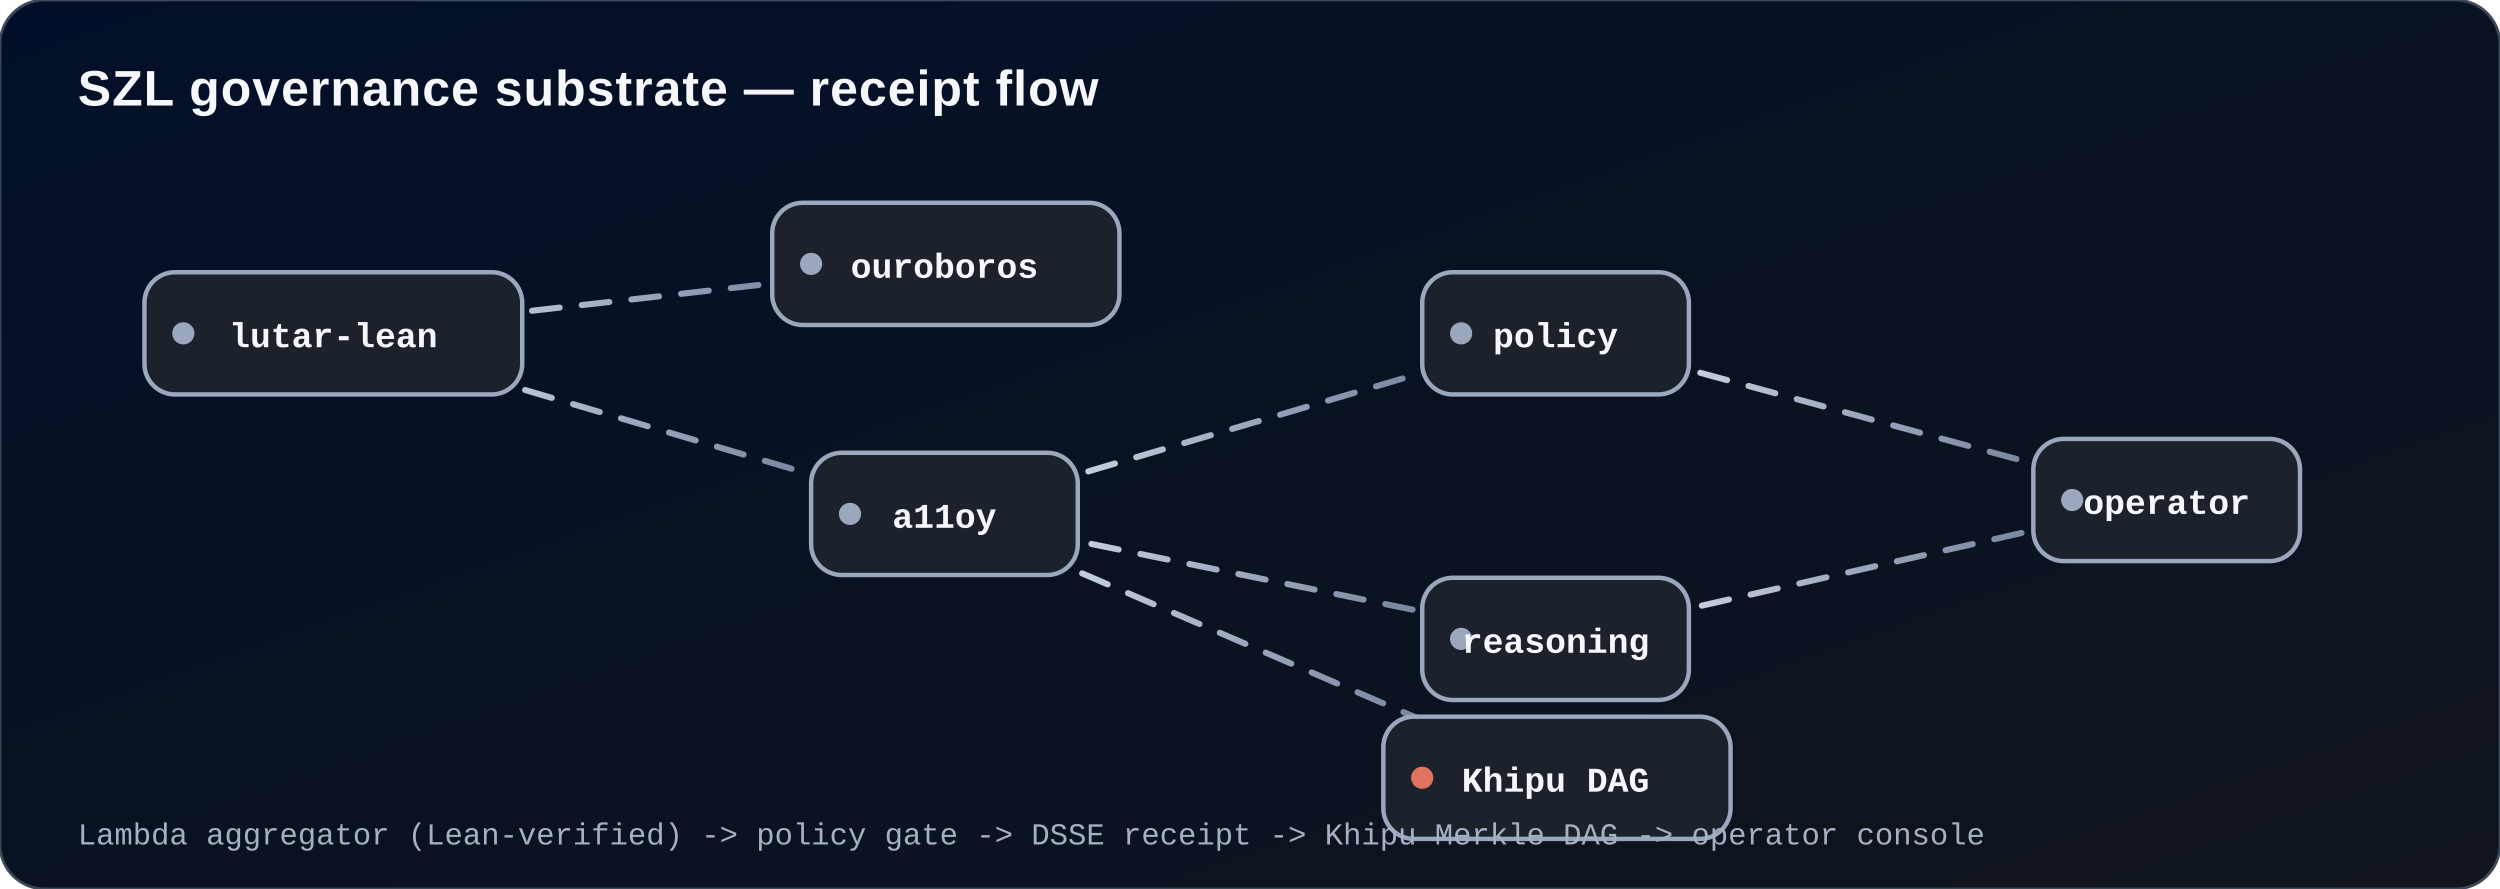
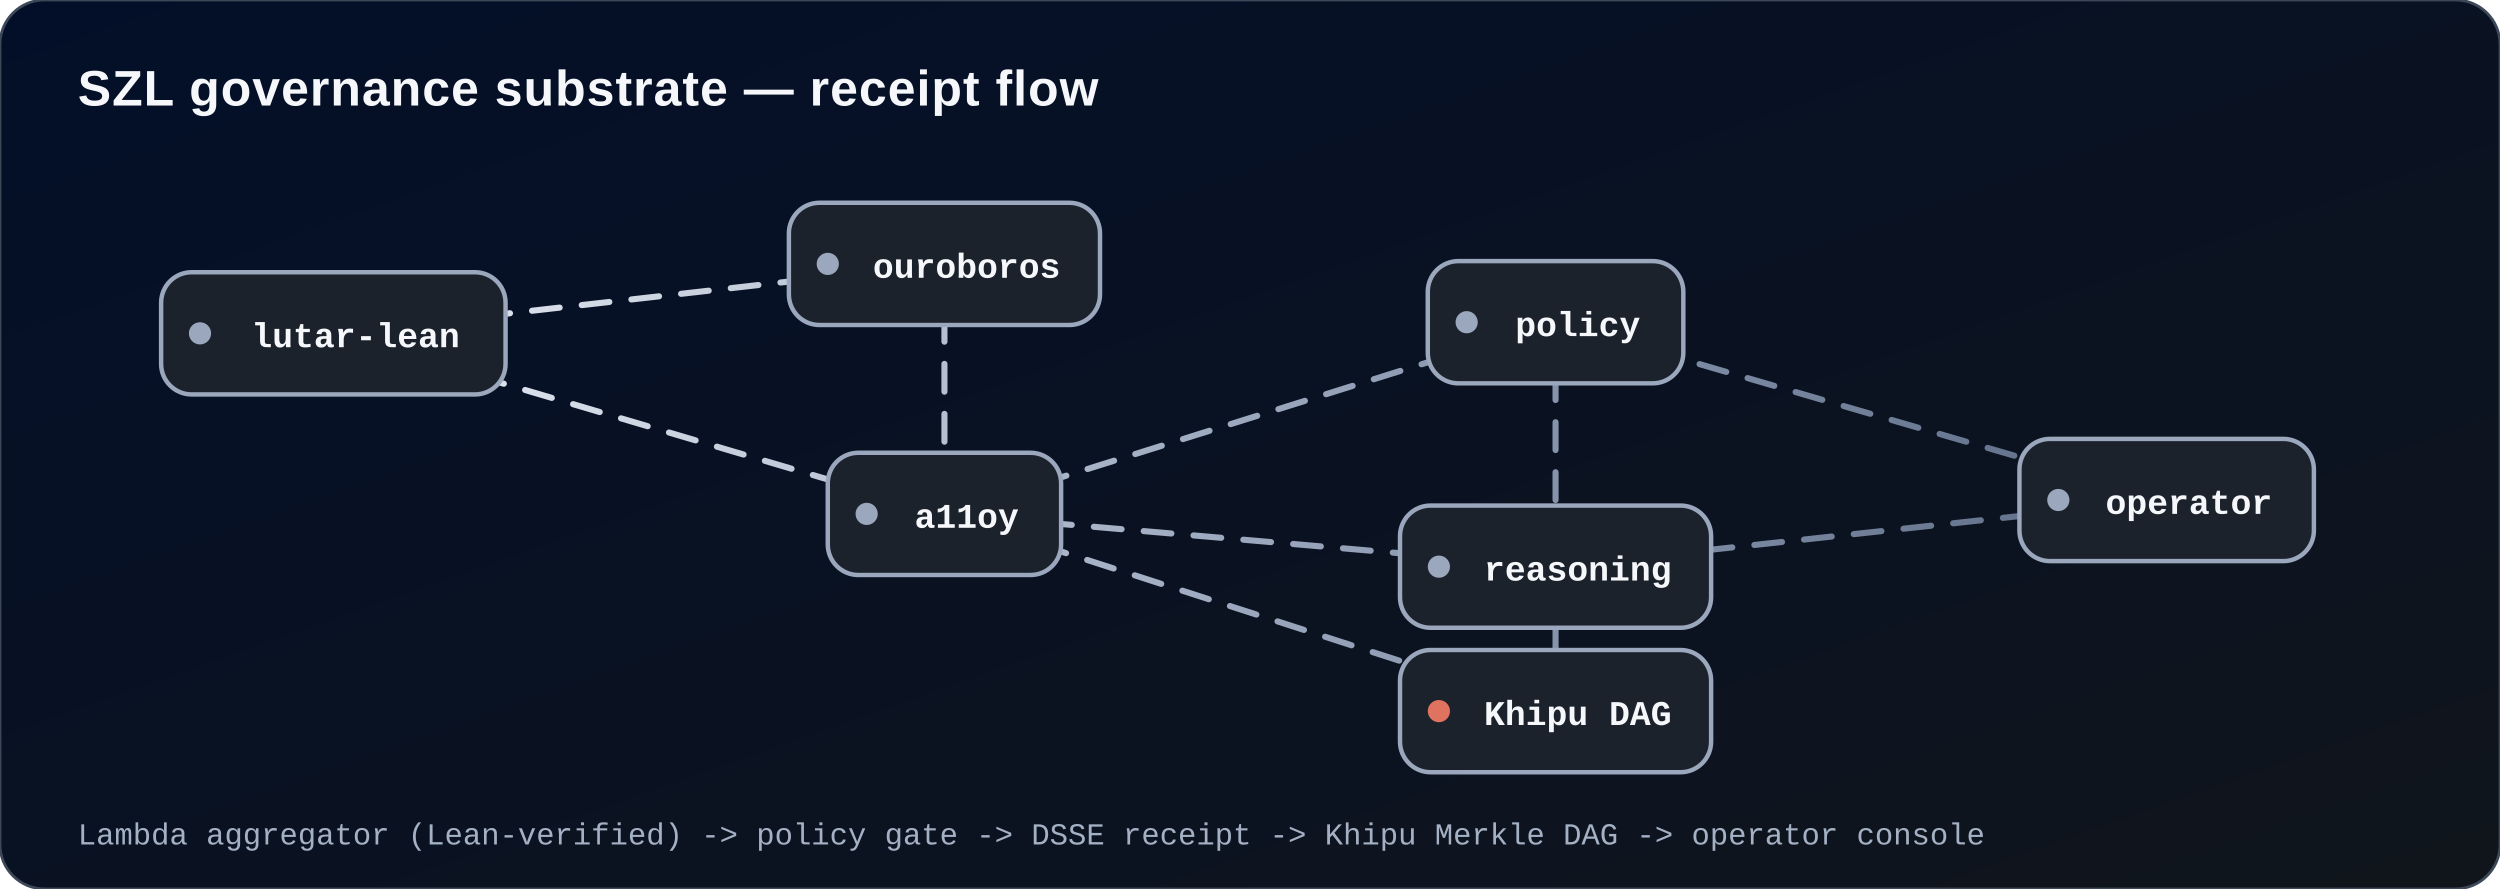
<svg xmlns="http://www.w3.org/2000/svg" width="900" height="320" viewBox="0 0 900 320" role="img" aria-label="SZL governance substrate — receipt flow">
  <defs>
    <linearGradient id="bgg" x1="0" y1="0" x2="1" y2="1">
      <stop offset="0" stop-color="#030F29" />
      <stop offset="1" stop-color="#10151c" />
    </linearGradient>
-     <linearGradient id="eg" x1="0" y1="0" x2="1" y2="0">
+     <linearGradient id="eg" gradientUnits="userSpaceOnUse" x1="120" y1="0" x2="780" y2="0">
      <stop offset="0" stop-color="#E9EEF6" />
      <stop offset=".5" stop-color="#9AA7BD" />
      <stop offset="1" stop-color="#5C6B86" />
    </linearGradient>
    <style>
      text{ font-family:system-ui, -apple-system, 'Segoe UI', 'Helvetica Neue', 'Liberation Sans', Arial, sans-serif; }
      .title{ font-size:18px; font-weight:700; fill:#f5f7fa; letter-spacing:.02em; }
      .nl{ font-size:12.5px; font-weight:600; fill:#f5f7fa; font-family:ui-monospace, 'SF Mono', 'Cascadia Code', 'JetBrains Mono', 'IBM Plex Mono', 'Liberation Mono', Menlo, Consolas, monospace; }
+       .flow{ stroke-dasharray:10 8; animation:szl-flow 1.4s linear infinite; }
+       @keyframes szl-flow{ to{ stroke-dashoffset:-36; } }
+       @media (prefers-reduced-motion: reduce){ .flow{ animation:none; } }
      .foot{ font-size:11px; fill:#a4b1c4; font-family:ui-monospace, 'SF Mono', 'Cascadia Code', 'JetBrains Mono', 'IBM Plex Mono', 'Liberation Mono', Menlo, Consolas, monospace; }
    </style>
  </defs>
  <rect width="900" height="320" rx="16" fill="url(#bgg)" stroke="#3c4757" />
  <text class="title" x="28" y="38">SZL governance substrate — receipt flow</text>
  <g>
-     <line x1="120" y1="120" x2="340" y2="95" stroke="url(#eg)" stroke-width="2.2" stroke-linecap="round" stroke-dasharray="10 8">
-       <animate attributeName="stroke-dashoffset" values="0;-36" dur="1.4s" begin="0.0s" repeatCount="indefinite" />
-     </line>
-     <line x1="120" y1="120" x2="340" y2="185" stroke="url(#eg)" stroke-width="2.2" stroke-linecap="round" stroke-dasharray="10 8">
-       <animate attributeName="stroke-dashoffset" values="0;-36" dur="1.4s" begin="0.25s" repeatCount="indefinite" />
-     </line>
-     <line x1="340" y1="95" x2="340" y2="185" stroke="url(#eg)" stroke-width="2.2" stroke-linecap="round" stroke-dasharray="10 8">
-       <animate attributeName="stroke-dashoffset" values="0;-36" dur="1.4s" begin="0.5s" repeatCount="indefinite" />
-     </line>
-     <line x1="340" y1="185" x2="560" y2="120" stroke="url(#eg)" stroke-width="2.2" stroke-linecap="round" stroke-dasharray="10 8">
-       <animate attributeName="stroke-dashoffset" values="0;-36" dur="1.4s" begin="0.75s" repeatCount="indefinite" />
-     </line>
-     <line x1="340" y1="185" x2="560" y2="230" stroke="url(#eg)" stroke-width="2.2" stroke-linecap="round" stroke-dasharray="10 8">
-       <animate attributeName="stroke-dashoffset" values="0;-36" dur="1.4s" begin="1.0s" repeatCount="indefinite" />
-     </line>
-     <line x1="560" y1="120" x2="780" y2="180" stroke="url(#eg)" stroke-width="2.2" stroke-linecap="round" stroke-dasharray="10 8">
-       <animate attributeName="stroke-dashoffset" values="0;-36" dur="1.4s" begin="0.0s" repeatCount="indefinite" />
-     </line>
-     <line x1="560" y1="230" x2="780" y2="180" stroke="url(#eg)" stroke-width="2.2" stroke-linecap="round" stroke-dasharray="10 8">
-       <animate attributeName="stroke-dashoffset" values="0;-36" dur="1.4s" begin="0.25s" repeatCount="indefinite" />
-     </line>
-     <line x1="340" y1="185" x2="560" y2="280" stroke="url(#eg)" stroke-width="2.2" stroke-linecap="round" stroke-dasharray="10 8">
-       <animate attributeName="stroke-dashoffset" values="0;-36" dur="1.4s" begin="0.5s" repeatCount="indefinite" />
-     </line>
-     <line x1="560" y1="120" x2="560" y2="280" stroke="url(#eg)" stroke-width="2.2" stroke-linecap="round" stroke-dasharray="10 8">
-       <animate attributeName="stroke-dashoffset" values="0;-36" dur="1.4s" begin="0.75s" repeatCount="indefinite" />
-     </line>
+     <line class="flow" x1="120" y1="120" x2="340" y2="95" stroke="url(#eg)" stroke-width="2.2" stroke-linecap="round" />
+     <line class="flow" x1="120" y1="120" x2="340" y2="185" stroke="url(#eg)" stroke-width="2.2" stroke-linecap="round" />
+     <line class="flow" x1="340" y1="95" x2="340" y2="185" stroke="url(#eg)" stroke-width="2.2" stroke-linecap="round" />
+     <line class="flow" x1="340" y1="185" x2="560" y2="116" stroke="url(#eg)" stroke-width="2.2" stroke-linecap="round" />
+     <line class="flow" x1="340" y1="185" x2="560" y2="204" stroke="url(#eg)" stroke-width="2.2" stroke-linecap="round" />
+     <line class="flow" x1="560" y1="116" x2="780" y2="180" stroke="url(#eg)" stroke-width="2.2" stroke-linecap="round" />
+     <line class="flow" x1="560" y1="204" x2="780" y2="180" stroke="url(#eg)" stroke-width="2.2" stroke-linecap="round" />
+     <line class="flow" x1="340" y1="185" x2="560" y2="256" stroke="url(#eg)" stroke-width="2.2" stroke-linecap="round" />
+     <line class="flow" x1="560" y1="116" x2="560" y2="256" stroke="url(#eg)" stroke-width="2.2" stroke-linecap="round" />
  </g>
  <g transform="translate(120,120)" text-anchor="middle">
-     <rect x="-68" y="-22" width="136" height="44" rx="11" fill="#1b222c" stroke="#9AA7BD" stroke-width="1.6">
-       <animate attributeName="stroke-opacity" values="0.5;1;0.5" dur="2.4s" repeatCount="indefinite" />
-     </rect>
-     <circle cx="-54" cy="0" r="4" fill="#9AA7BD">
-       <animate attributeName="r" values="3;5.5;3" dur="1.8s" repeatCount="indefinite" />
-     </circle>
-     <text class="nl" y="5">lutar-lean</text>
+     <rect x="-62" y="-22" width="124" height="44" rx="11" fill="#1b222c" stroke="#9AA7BD" stroke-width="1.6" />
+     <circle cx="-48" cy="0" r="4" fill="#9AA7BD" />
+     <text class="nl" x="8" y="5">lutar-lean</text>
  </g>
  <g transform="translate(340,95)" text-anchor="middle">
-     <rect x="-62" y="-22" width="125" height="44" rx="11" fill="#1b222c" stroke="#9AA7BD" stroke-width="1.6">
-       <animate attributeName="stroke-opacity" values="0.5;1;0.5" dur="2.7s" repeatCount="indefinite" />
-     </rect>
-     <circle cx="-48" cy="0" r="4" fill="#9AA7BD">
-       <animate attributeName="r" values="3;5.5;3" dur="2.0s" repeatCount="indefinite" />
-     </circle>
-     <text class="nl" y="5">ouroboros</text>
+     <rect x="-56" y="-22" width="112" height="44" rx="11" fill="#1b222c" stroke="#9AA7BD" stroke-width="1.6" />
+     <circle cx="-42" cy="0" r="4" fill="#9AA7BD" />
+     <text class="nl" x="8" y="5">ouroboros</text>
  </g>
  <g transform="translate(340,185)" text-anchor="middle">
-     <rect x="-48" y="-22" width="96" height="44" rx="11" fill="#1b222c" stroke="#9AA7BD" stroke-width="1.6">
-       <animate attributeName="stroke-opacity" values="0.5;1;0.5" dur="3.0s" repeatCount="indefinite" />
-     </rect>
-     <circle cx="-34" cy="0" r="4" fill="#9AA7BD">
-       <animate attributeName="r" values="3;5.5;3" dur="2.2s" repeatCount="indefinite" />
-     </circle>
-     <text class="nl" y="5">a11oy</text>
+     <rect x="-42" y="-22" width="84" height="44" rx="11" fill="#1b222c" stroke="#9AA7BD" stroke-width="1.6" />
+     <circle cx="-28" cy="0" r="4" fill="#9AA7BD" />
+     <text class="nl" x="8" y="5">a11oy</text>
  </g>
-   <g transform="translate(560,120)" text-anchor="middle">
-     <rect x="-48" y="-22" width="96" height="44" rx="11" fill="#1b222c" stroke="#9AA7BD" stroke-width="1.6">
-       <animate attributeName="stroke-opacity" values="0.5;1;0.5" dur="3.3s" repeatCount="indefinite" />
-     </rect>
-     <circle cx="-34" cy="0" r="4" fill="#9AA7BD">
-       <animate attributeName="r" values="3;5.5;3" dur="2.4s" repeatCount="indefinite" />
-     </circle>
-     <text class="nl" y="5">policy</text>
+   <g transform="translate(560,116)" text-anchor="middle">
+     <rect x="-46" y="-22" width="92" height="44" rx="11" fill="#1b222c" stroke="#9AA7BD" stroke-width="1.6" />
+     <circle cx="-32" cy="0" r="4" fill="#9AA7BD" />
+     <text class="nl" x="8" y="5">policy</text>
  </g>
-   <g transform="translate(560,230)" text-anchor="middle">
-     <rect x="-48" y="-22" width="96" height="44" rx="11" fill="#1b222c" stroke="#9AA7BD" stroke-width="1.6">
-       <animate attributeName="stroke-opacity" values="0.5;1;0.5" dur="3.6s" repeatCount="indefinite" />
-     </rect>
-     <circle cx="-34" cy="0" r="4" fill="#9AA7BD">
-       <animate attributeName="r" values="3;5.5;3" dur="2.6s" repeatCount="indefinite" />
-     </circle>
-     <text class="nl" y="5">reasoning</text>
+   <g transform="translate(560,204)" text-anchor="middle">
+     <rect x="-56" y="-22" width="112" height="44" rx="11" fill="#1b222c" stroke="#9AA7BD" stroke-width="1.6" />
+     <circle cx="-42" cy="0" r="4" fill="#9AA7BD" />
+     <text class="nl" x="8" y="5">reasoning</text>
  </g>
  <g transform="translate(780,180)" text-anchor="middle">
-     <rect x="-48" y="-22" width="96" height="44" rx="11" fill="#1b222c" stroke="#9AA7BD" stroke-width="1.6">
-       <animate attributeName="stroke-opacity" values="0.5;1;0.5" dur="3.9s" repeatCount="indefinite" />
-     </rect>
-     <circle cx="-34" cy="0" r="4" fill="#9AA7BD">
-       <animate attributeName="r" values="3;5.5;3" dur="2.8s" repeatCount="indefinite" />
-     </circle>
-     <text class="nl" y="5">operator</text>
+     <rect x="-53" y="-22" width="106" height="44" rx="11" fill="#1b222c" stroke="#9AA7BD" stroke-width="1.6" />
+     <circle cx="-39" cy="0" r="4" fill="#9AA7BD" />
+     <text class="nl" x="8" y="5">operator</text>
  </g>
-   <g transform="translate(560,280)" text-anchor="middle">
-     <rect x="-62" y="-22" width="125" height="44" rx="11" fill="#1b222c" stroke="#9AA7BD" stroke-width="1.6">
-       <animate attributeName="stroke-opacity" values="0.5;1;0.5" dur="4.2s" repeatCount="indefinite" />
-     </rect>
-     <circle cx="-48" cy="0" r="4" fill="#DF735F">
-       <animate attributeName="r" values="3;5.5;3" dur="3.0s" repeatCount="indefinite" />
-     </circle>
-     <text class="nl" y="5">Khipu DAG</text>
+   <g transform="translate(560,256)" text-anchor="middle">
+     <rect x="-56" y="-22" width="112" height="44" rx="11" fill="#1b222c" stroke="#9AA7BD" stroke-width="1.6" />
+     <circle cx="-42" cy="0" r="4" fill="#DF735F" />
+     <text class="nl" x="8" y="5">Khipu DAG</text>
  </g>
  <text class="foot" x="28" y="304">Lambda aggregator (Lean-verified) -&gt; policy gate -&gt; DSSE receipt -&gt; Khipu Merkle DAG -&gt; operator console</text>
</svg>
